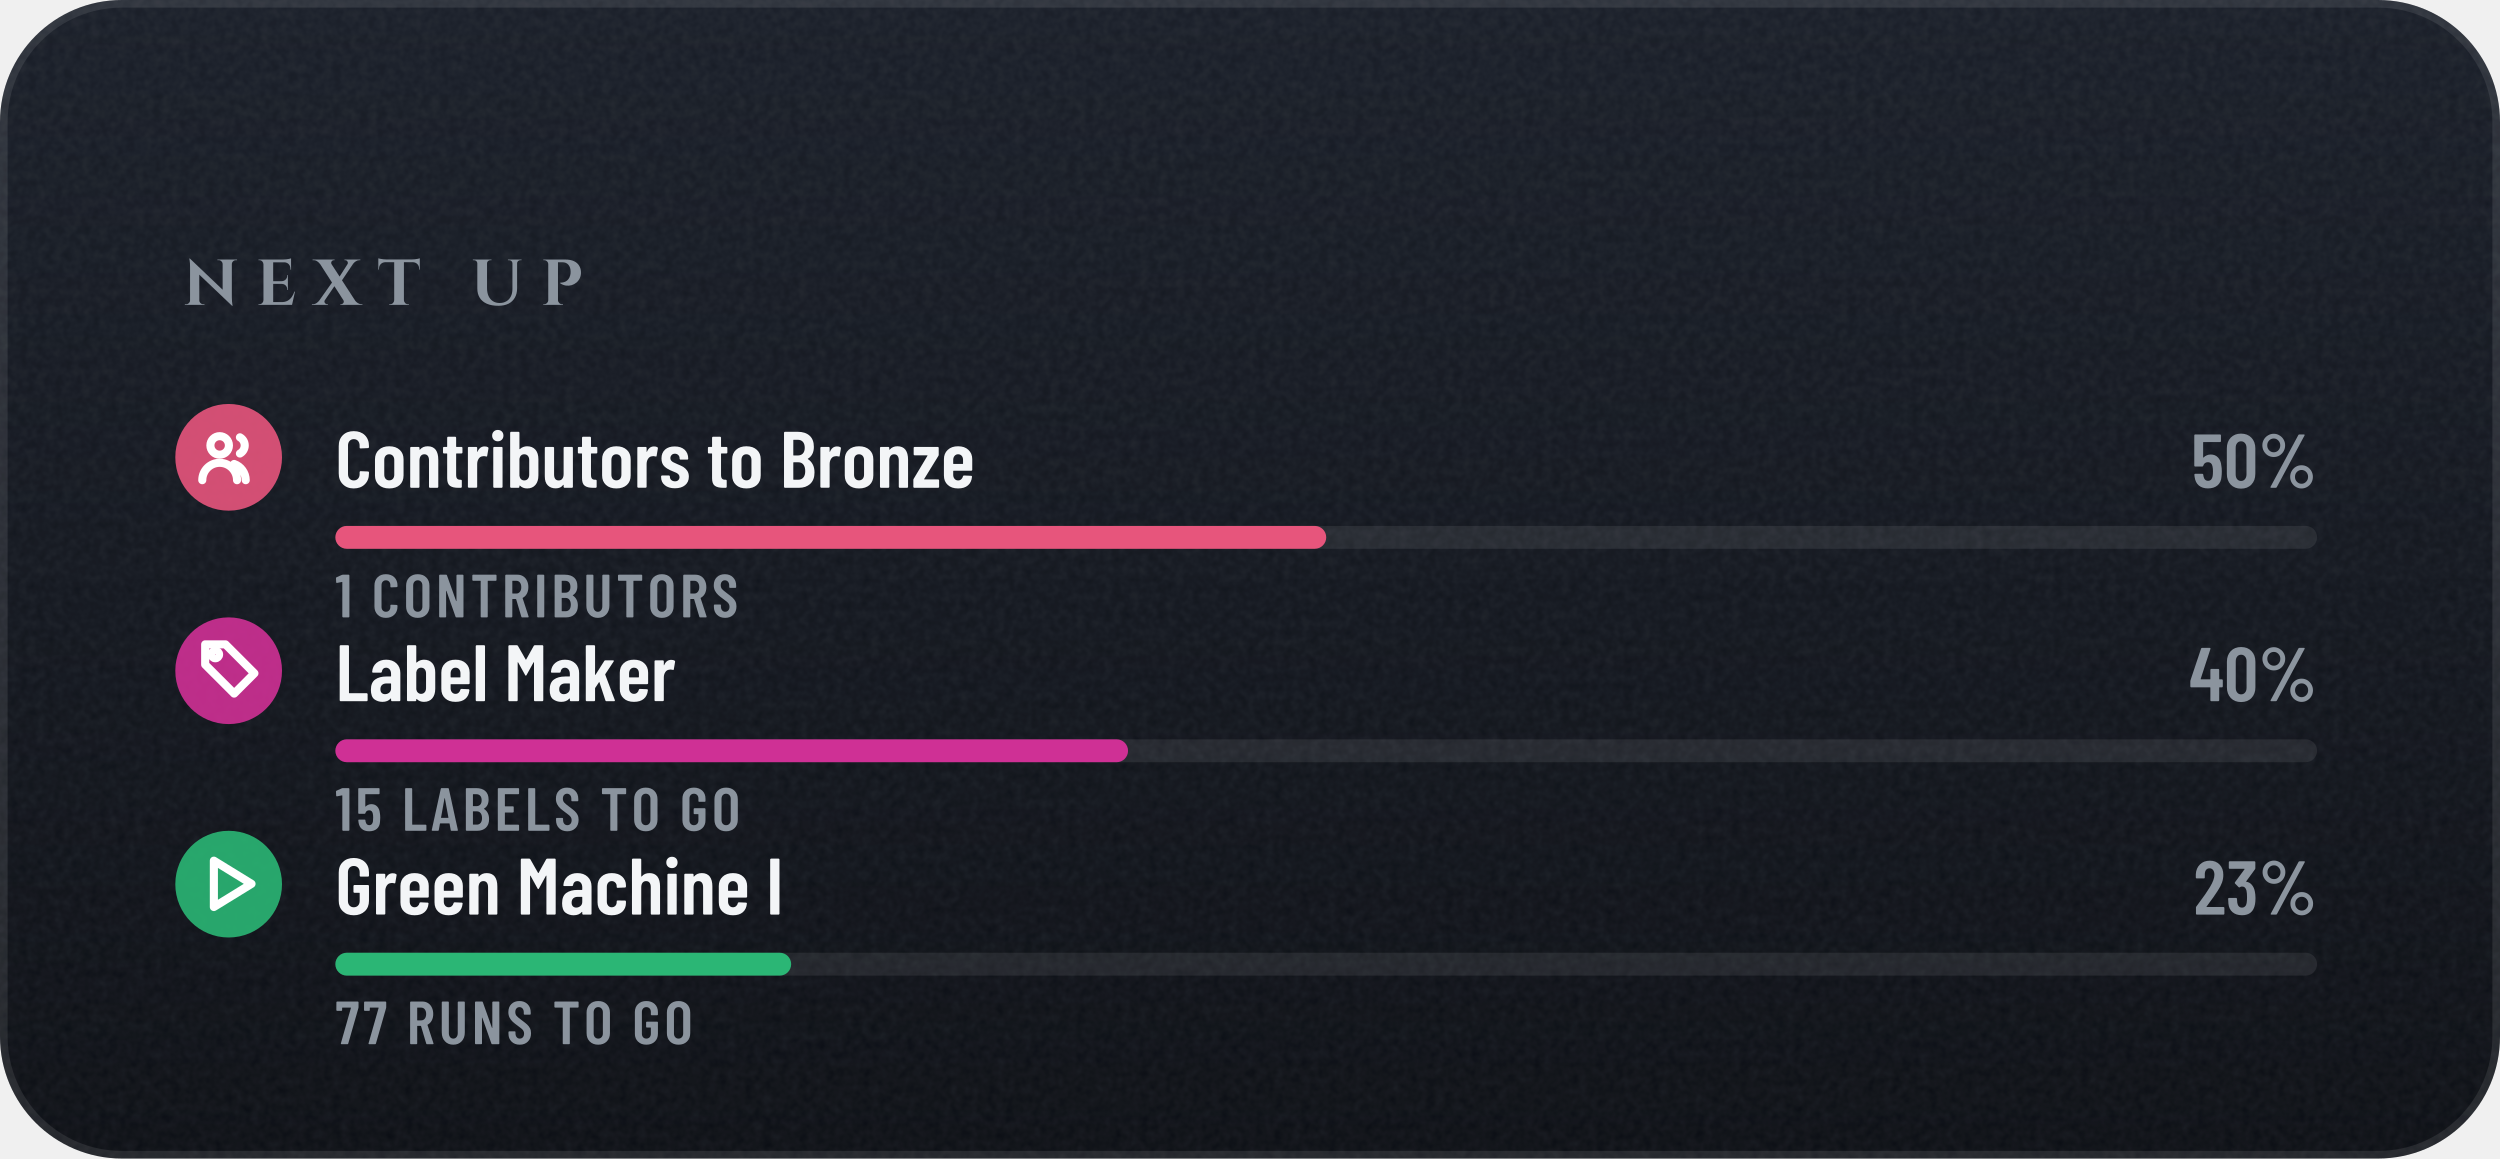
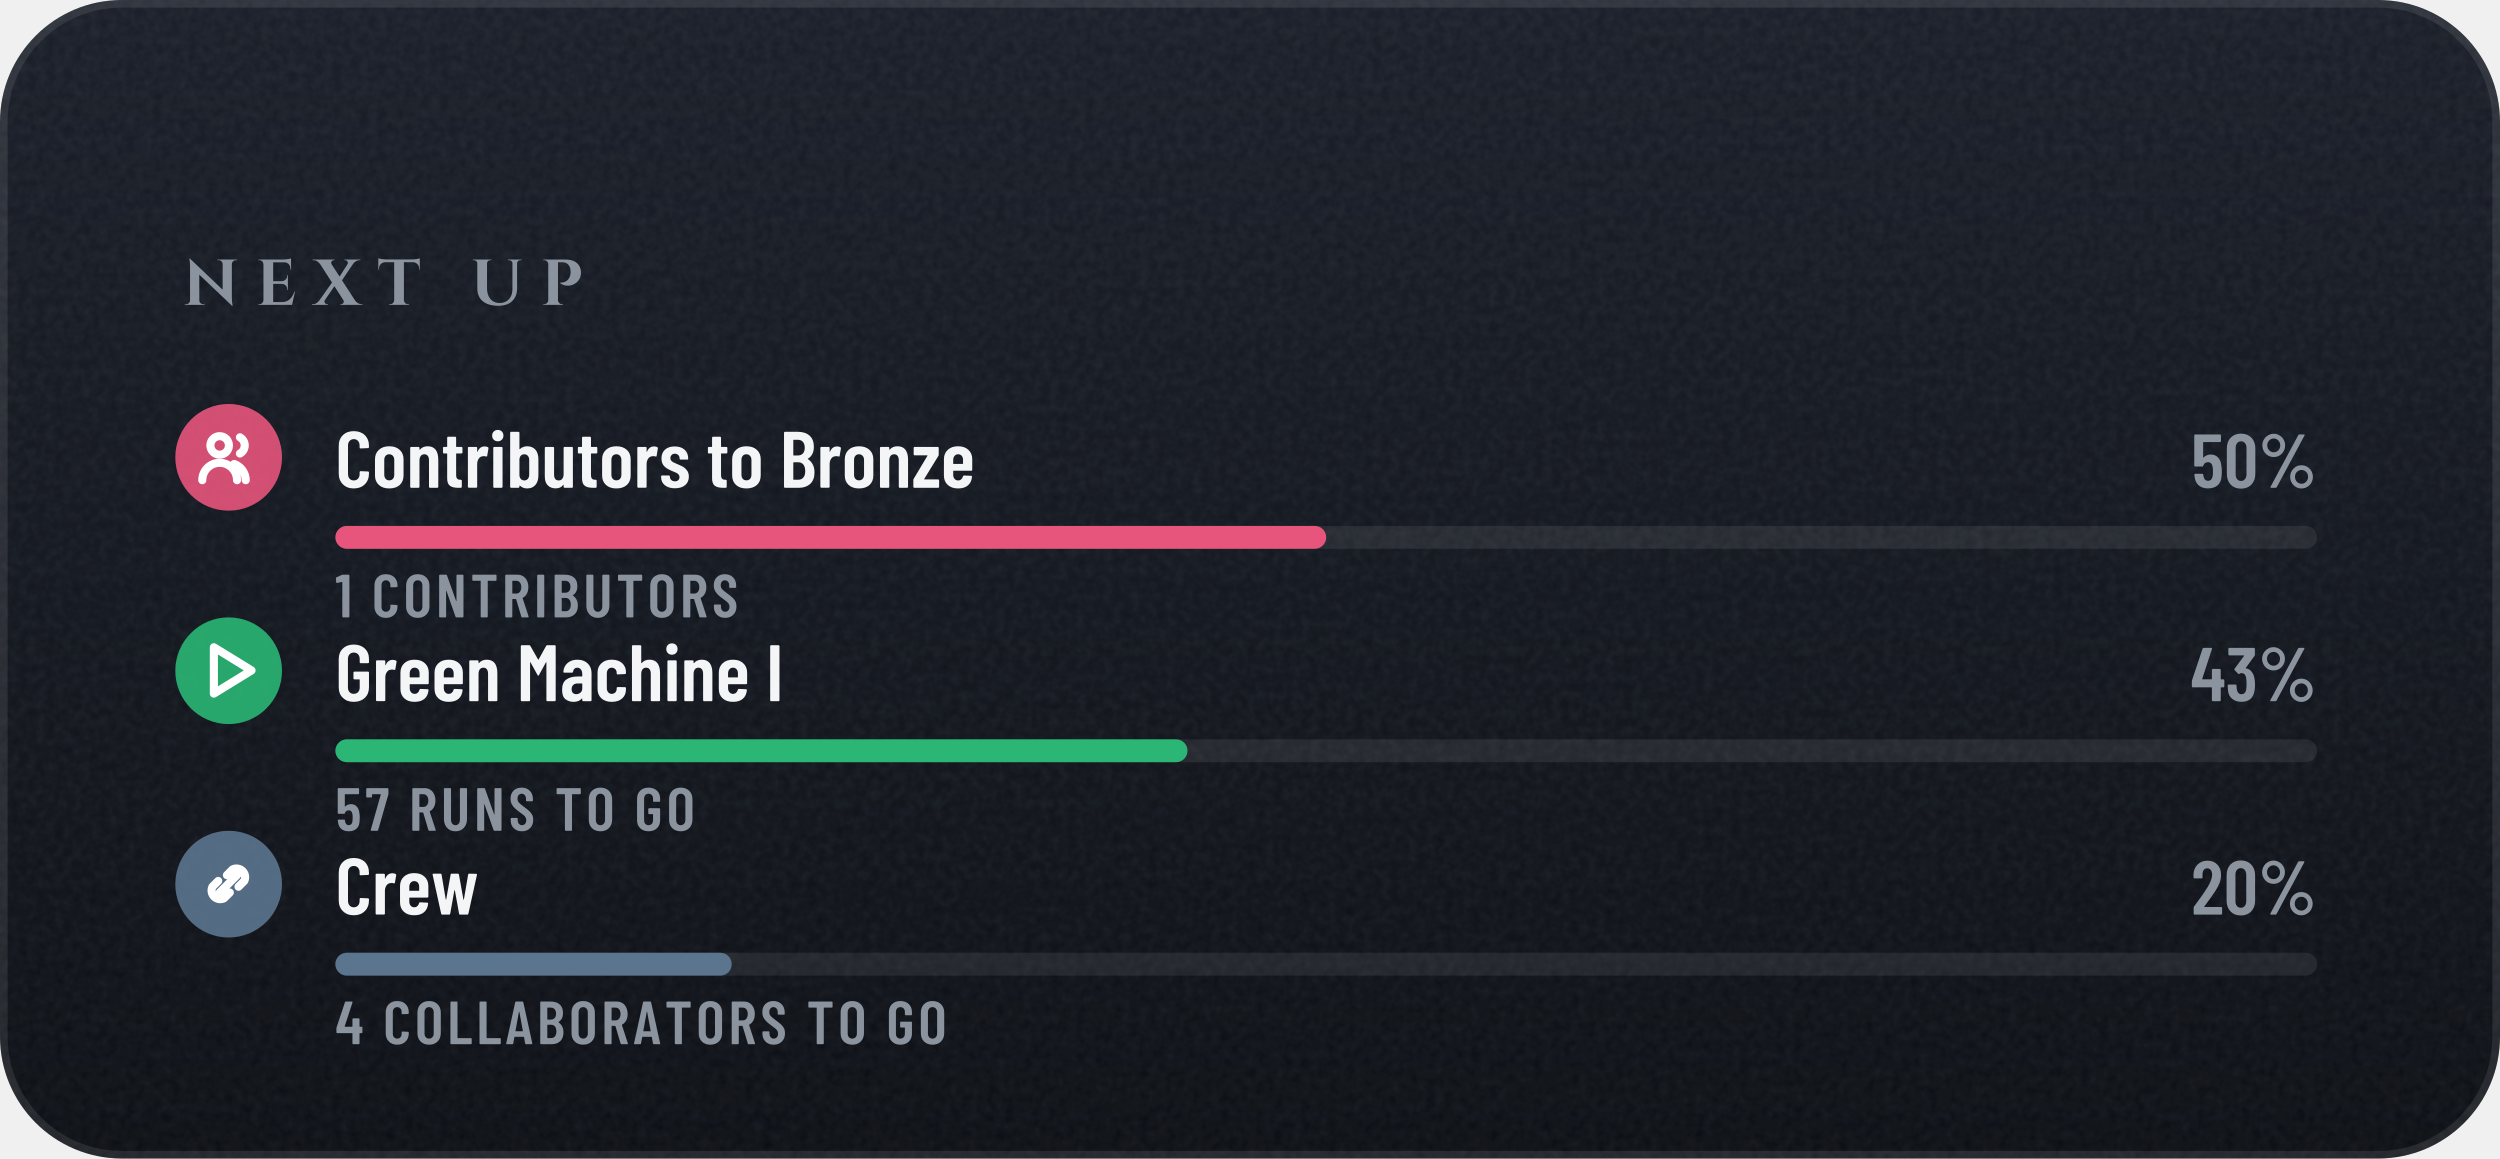
- <svg xmlns="http://www.w3.org/2000/svg" width="328" height="152" viewBox="0 0 328 152" role="img" aria-label="Next up: Contributors to Bronze 50%, Label Maker 40%, Green Machine I 23%">
+ <svg xmlns="http://www.w3.org/2000/svg" width="328" height="152" viewBox="0 0 328 152" role="img" aria-label="Next up: Contributors to Bronze 50%, Green Machine I 43%, Crew 20%">
  <defs>
    <linearGradient id="bg" x1="0" y1="0" x2="0" y2="1">
      <stop offset="0" stop-color="#171C26" />
      <stop offset="1" stop-color="#0A0D13" />
    </linearGradient>
    <clipPath id="card">
      <rect width="328" height="152" rx="16" />
    </clipPath>
    <filter id="grain" x="0" y="0" width="100%" height="100%">
      <feTurbulence type="fractalNoise" baseFrequency=".85" numOctaves="2" stitchTiles="stitch" />
      <feColorMatrix values="0 0 0 0 1 0 0 0 0 1 0 0 0 0 1 0 0 0 .07 0" />
    </filter>
    <radialGradient id="glow" cx=".5" cy=".5" r=".5">
      <stop offset="0" stop-color="#5A626D" stop-opacity="0" />
      <stop offset="1" stop-color="#5A626D" stop-opacity="0" />
    </radialGradient>
    <linearGradient id="mh" x1="0" y1="0" x2="1" y2="0">
      <stop offset="0" stop-color="#252A32" />
      <stop offset="0.2" stop-color="#3A414B" />
      <stop offset="0.4" stop-color="#838B96" />
      <stop offset="0.54" stop-color="#5A626D" />
      <stop offset="0.78" stop-color="#3A414B" />
      <stop offset="1" stop-color="#252A32" />
    </linearGradient>
    <linearGradient id="md" x1="0" y1="0" x2="1" y2="1">
      <stop offset="0" stop-color="#252A32" />
      <stop offset="0.2" stop-color="#3A414B" />
      <stop offset="0.4" stop-color="#838B96" />
      <stop offset="0.54" stop-color="#5A626D" />
      <stop offset="0.78" stop-color="#3A414B" />
      <stop offset="1" stop-color="#252A32" />
    </linearGradient>
    <linearGradient id="mdr" x1="1" y1="1" x2="0" y2="0">
      <stop offset="0" stop-color="#252A32" />
      <stop offset="0.2" stop-color="#3A414B" />
      <stop offset="0.4" stop-color="#838B96" />
      <stop offset="0.54" stop-color="#5A626D" />
      <stop offset="0.78" stop-color="#3A414B" />
      <stop offset="1" stop-color="#252A32" />
    </linearGradient>
    <linearGradient id="dia" x1="0" y1="0" x2="1" y2="0">
      <stop offset="0" stop-color="#6CCBFF" />
      <stop offset=".5" stop-color="#C4B2FF" />
      <stop offset="1" stop-color="#F29BDD" />
    </linearGradient>
    <linearGradient id="pb" x1="0" y1="0" x2="1" y2="0">
      <stop offset="0" stop-color="#8F5125" />
      <stop offset="1" stop-color="#F5C69A" />
    </linearGradient>
    <linearGradient id="shg" x1="0" y1="0" x2="1" y2="0">
      <stop offset="0" stop-color="#FFFFFF" stop-opacity="0" />
      <stop offset=".5" stop-color="#FFFFFF" stop-opacity=".6" />
      <stop offset="1" stop-color="#FFFFFF" stop-opacity="0" />
    </linearGradient>
  </defs>
  <g clip-path="url(#card)">
    <rect width="328" height="152" fill="url(#bg)" />
    <rect width="328" height="152" filter="url(#grain)" />
  </g>
  <rect x=".5" y=".5" width="327" height="151" rx="15.5" fill="none" stroke="#FFFFFF" stroke-opacity=".09" />
  <g transform="translate(24 40) scale(0.0085 -0.0085)" fill="#8B949E">
    <use href="#s78" x="0" />
    <use href="#s69" x="1124" />
    <use href="#s88" x="2015" />
    <use href="#s84" x="3002" />
    <use href="#s85" x="4437" />
    <use href="#s80" x="5517" />
  </g>
  <circle cx="30" cy="60" r="7" fill="#E7557C" fill-opacity=".9" />
  <g transform="translate(25.4 55.4) scale(0.38)" fill="none" stroke="#FFFFFF" stroke-width="2.8" stroke-linecap="round" stroke-linejoin="round">
    <circle cx="9" cy="8" r="3.2" />
    <path d="M3 20a6 6 0 0 1 12 0M16 5.2a3.2 3.2 0 0 1 0 5.6M18 20a6 6 0 0 0-4-5.6" />
  </g>
  <g transform="translate(44 64) scale(0.0105 -0.0105)" fill="#F3F5F7">
    <use href="#m67" x="0" />
    <use href="#m111" x="457" />
    <use href="#m110" x="889" />
    <use href="#m116" x="1328" />
    <use href="#m114" x="1610" />
    <use href="#m105" x="1923" />
    <use href="#m98" x="2138" />
    <use href="#m117" x="2575" />
    <use href="#m116" x="3013" />
    <use href="#m111" x="3295" />
    <use href="#m114" x="3727" />
    <use href="#m115" x="4040" />
    <use href="#m116" x="4638" />
    <use href="#m111" x="4920" />
    <use href="#m66" x="5552" />
    <use href="#m114" x="6014" />
    <use href="#m111" x="6327" />
    <use href="#m110" x="6759" />
    <use href="#m122" x="7198" />
    <use href="#m101" x="7566" />
  </g>
  <g transform="translate(287.5 64) scale(0.01 -0.01)" fill="#8B949E">
    <use href="#m53" x="0" />
    <use href="#m48" x="428" />
    <use href="#m37" x="878" />
  </g>
  <rect x="44" y="69" width="260" height="3" rx="1.5" fill="#FFFFFF" fill-opacity=".08" />
  <rect x="44" y="69" width="130" height="3" rx="1.5" fill="#E7557C" />
  <g transform="translate(44 81) scale(0.008 -0.008)" fill="#8B949E">
    <use href="#m49" x="0" />
    <use href="#m67" x="599" />
    <use href="#m79" x="1118" />
    <use href="#m78" x="1648" />
    <use href="#m84" x="2218" />
    <use href="#m82" x="2732" />
    <use href="#m73" x="3256" />
    <use href="#m66" x="3542" />
    <use href="#m85" x="4066" />
    <use href="#m84" x="4607" />
    <use href="#m79" x="5122" />
    <use href="#m82" x="5651" />
    <use href="#m83" x="6174" />
  </g>
-   <circle cx="30" cy="88" r="7" fill="#CF3095" fill-opacity=".9" />
+   <circle cx="30" cy="88" r="7" fill="#2BB675" fill-opacity=".9" />
  <g transform="translate(25.4 83.4) scale(0.38)" fill="none" stroke="#FFFFFF" stroke-width="2.8" stroke-linecap="round" stroke-linejoin="round">
-     <path d="M11 3H4v7l10 10 7-7z" />
-     <circle cx="7.5" cy="6.5" r="1.3" />
+     <path d="M7 4l13 8-13 8z" />
  </g>
  <g transform="translate(44 92) scale(0.0105 -0.0105)" fill="#F3F5F7">
-     <use href="#m76" x="0" />
-     <use href="#m97" x="415" />
-     <use href="#m98" x="849" />
-     <use href="#m101" x="1286" />
-     <use href="#m108" x="1712" />
-     <use href="#m77" x="2111" />
-     <use href="#m97" x="2649" />
-     <use href="#m107" x="3083" />
-     <use href="#m101" x="3516" />
-     <use href="#m114" x="3942" />
-   </g>
-   <g transform="translate(287.2 92) scale(0.01 -0.01)" fill="#8B949E">
-     <use href="#m52" x="0" />
-     <use href="#m48" x="459" />
-     <use href="#m37" x="909" />
-   </g>
-   <rect x="44" y="97" width="260" height="3" rx="1.5" fill="#FFFFFF" fill-opacity=".08" />
-   <rect x="44" y="97" width="104" height="3" rx="1.5" fill="#CF3095" />
-   <g transform="translate(44 109) scale(0.008 -0.008)" fill="#8B949E">
-     <use href="#m49" x="0" />
-     <use href="#m53" x="336" />
-     <use href="#m76" x="1090" />
-     <use href="#m65" x="1567" />
-     <use href="#m66" x="2086" />
-     <use href="#m69" x="2610" />
-     <use href="#m76" x="3108" />
-     <use href="#m83" x="3585" />
-     <use href="#m84" x="4344" />
-     <use href="#m79" x="4858" />
-     <use href="#m71" x="5650" />
-     <use href="#m79" x="6175" />
-   </g>
-   <circle cx="30" cy="116" r="7" fill="#2BB675" fill-opacity=".9" />
-   <g transform="translate(25.4 111.4) scale(0.38)" fill="none" stroke="#FFFFFF" stroke-width="2.8" stroke-linecap="round" stroke-linejoin="round">
-     <path d="M7 4l13 8-13 8z" />
-   </g>
-   <g transform="translate(44 120) scale(0.0105 -0.0105)" fill="#F3F5F7">
    <use href="#m71" x="0" />
    <use href="#m114" x="462" />
    <use href="#m101" x="775" />
    <use href="#m101" x="1201" />
    <use href="#m110" x="1627" />
    <use href="#m77" x="2266" />
    <use href="#m97" x="2804" />
    <use href="#m99" x="3238" />
    <use href="#m104" x="3660" />
    <use href="#m105" x="4099" />
    <use href="#m110" x="4314" />
    <use href="#m101" x="4753" />
    <use href="#m73" x="5379" />
  </g>
-   <g transform="translate(287.8 120) scale(0.01 -0.01)" fill="#8B949E">
+   <g transform="translate(287.4 92) scale(0.01 -0.01)" fill="#8B949E">
+     <use href="#m52" x="0" />
+     <use href="#m51" x="459" />
+     <use href="#m37" x="885" />
+   </g>
+   <rect x="44" y="97" width="260" height="3" rx="1.5" fill="#FFFFFF" fill-opacity=".08" />
+   <rect x="44" y="97" width="111.8" height="3" rx="1.5" fill="#2BB675" />
+   <g transform="translate(44 109) scale(0.008 -0.008)" fill="#8B949E">
+     <use href="#m53" x="0" />
+     <use href="#m55" x="490" />
+     <use href="#m82" x="1208" />
+     <use href="#m85" x="1731" />
+     <use href="#m78" x="2272" />
+     <use href="#m83" x="2841" />
+     <use href="#m84" x="3600" />
+     <use href="#m79" x="4114" />
+     <use href="#m71" x="4906" />
+     <use href="#m79" x="5431" />
+   </g>
+   <circle cx="30" cy="116" r="7" fill="#5B758F" fill-opacity=".9" />
+   <g transform="translate(25.4 111.4) scale(0.38)" fill="none" stroke="#FFFFFF" stroke-width="2.8" stroke-linecap="round" stroke-linejoin="round">
+     <path d="M9 15l6-6M8.5 11l-2 2a3 3 0 0 0 4 4l2-2M15.5 13l2-2a3 3 0 0 0-4-4l-2 2" />
+   </g>
+   <g transform="translate(44 120) scale(0.0105 -0.0105)" fill="#F3F5F7">
+     <use href="#m67" x="0" />
+     <use href="#m114" x="457" />
+     <use href="#m101" x="770" />
+     <use href="#m119" x="1196" />
+   </g>
+   <g transform="translate(287.5 120) scale(0.01 -0.01)" fill="#8B949E">
    <use href="#m50" x="0" />
-     <use href="#m51" x="425" />
-     <use href="#m37" x="851" />
+     <use href="#m48" x="425" />
+     <use href="#m37" x="875" />
  </g>
  <rect x="44" y="125" width="260" height="3" rx="1.5" fill="#FFFFFF" fill-opacity=".08" />
-   <rect x="44" y="125" width="59.8" height="3" rx="1.5" fill="#2BB675" />
+   <rect x="44" y="125" width="52" height="3" rx="1.5" fill="#5B758F" />
  <g transform="translate(44 137) scale(0.008 -0.008)" fill="#8B949E">
-     <use href="#m55" x="0" />
-     <use href="#m55" x="454" />
-     <use href="#m82" x="1172" />
-     <use href="#m85" x="1695" />
-     <use href="#m78" x="2236" />
-     <use href="#m83" x="2805" />
-     <use href="#m84" x="3564" />
-     <use href="#m79" x="4078" />
-     <use href="#m71" x="4870" />
-     <use href="#m79" x="5395" />
+     <use href="#m52" x="0" />
+     <use href="#m67" x="784" />
+     <use href="#m79" x="1304" />
+     <use href="#m76" x="1833" />
+     <use href="#m76" x="2310" />
+     <use href="#m65" x="2788" />
+     <use href="#m66" x="3306" />
+     <use href="#m79" x="3831" />
+     <use href="#m82" x="4360" />
+     <use href="#m65" x="4884" />
+     <use href="#m84" x="5402" />
+     <use href="#m79" x="5917" />
+     <use href="#m82" x="6446" />
+     <use href="#m83" x="6970" />
+     <use href="#m84" x="7729" />
+     <use href="#m79" x="8244" />
+     <use href="#m71" x="9036" />
+     <use href="#m79" x="9560" />
  </g>
  <defs>
    <path id="m37" d="M54 557Q54 598 74 633Q94 668 128 688Q163 709 204 709Q244 709 278 688Q313 668 333 633Q353 598 353 557Q353 515 333 480Q313 445 279 424Q245 404 204 404Q163 404 128 424Q94 445 74 480Q54 515 54 557ZM162 14 526 692Q530 700 541 700H599Q606 700 608 696Q610 692 607 686L243 8Q239 0 228 0H170Q163 0 161 4Q159 8 162 14ZM289 557Q289 594 264 620Q239 647 204 647Q168 647 143 621Q118 595 118 557Q118 519 143 492Q168 466 204 466Q240 466 264 492Q289 519 289 557ZM419 144Q419 185 439 220Q459 255 493 276Q527 296 568 296Q609 296 643 276Q677 255 697 220Q717 185 717 144Q717 102 697 67Q677 32 643 12Q609 -9 568 -9Q527 -9 493 12Q459 32 439 67Q419 102 419 144ZM654 144Q654 182 629 208Q604 234 568 234Q532 234 507 208Q482 182 482 144Q482 106 507 80Q532 53 568 53Q604 53 629 80Q654 106 654 144Z" />
    <path id="m48" d="M38 183V517Q38 604 89 658Q140 711 224 711Q309 711 360 658Q412 604 412 517V183Q412 96 360 42Q309 -11 224 -11Q140 -11 89 42Q38 96 38 183ZM296 176V524Q296 563 276 586Q257 610 224 610Q192 610 173 586Q154 563 154 524V176Q154 137 173 114Q192 90 224 90Q257 90 276 114Q296 137 296 176Z" />
    <path id="m49" d="M122 700H218Q223 700 226 696Q230 693 230 688V12Q230 7 226 4Q223 0 218 0H126Q121 0 118 4Q114 7 114 12V576Q114 578 112 580Q111 582 109 581L27 565H24Q13 565 13 576L10 643Q10 653 18 657L107 697Q114 700 122 700Z" />
    <path id="m50" d="M173 100H392Q397 100 400 96Q404 93 404 88V12Q404 7 400 4Q397 0 392 0H43Q38 0 34 4Q31 7 31 12V92Q31 101 36 107L75 160Q114 212 152 266Q189 320 215 363Q273 459 273 522Q273 562 256 585Q238 608 209 608Q180 608 163 586Q146 563 147 526V487Q147 482 144 478Q140 475 135 475H41Q36 475 32 478Q29 482 29 487V530Q33 610 84 659Q134 708 214 708Q293 708 342 656Q390 605 390 521Q390 471 373 422Q356 373 319 317Q294 277 260 229Q225 181 214 166Q184 126 170 106Q168 104 169 102Q170 100 173 100Z" />
    <path id="m51" d="M387 218Q387 169 380 134Q368 66 326 29Q283 -8 210 -8Q134 -8 86 32Q38 73 32 143Q30 165 28 207Q28 219 40 219H132Q144 219 144 207Q146 173 148 156Q153 125 169 108Q185 92 210 92Q234 92 250 108Q266 123 271 152Q276 182 276 230Q276 281 269 315Q263 341 248 355Q233 369 210 369Q195 369 183 360Q177 356 174 356Q172 356 166 360L119 408Q115 412 115 417Q115 421 118 425L243 595Q245 597 244 599Q242 601 239 601H49Q44 601 40 604Q37 608 37 613V688Q37 693 40 696Q44 700 49 700H373Q378 700 382 696Q385 693 385 688V609Q385 602 380 594L266 438Q262 432 268 431Q309 426 338 392Q368 358 378 307Q387 267 387 218Z" />
    <path id="m52" d="M443 275V194Q443 189 440 186Q436 182 431 182H401Q396 182 396 177V12Q396 7 392 4Q389 0 384 0H292Q287 0 284 4Q280 7 280 12V177Q280 182 275 182H29Q24 182 20 186Q17 189 17 194V259Q17 268 19 274L158 690Q161 700 171 700H271Q277 700 280 696Q283 693 281 686L153 293Q152 287 157 287H275Q280 287 280 292V412Q280 417 284 420Q287 424 292 424H384Q389 424 392 420Q396 417 396 412V292Q396 287 401 287H431Q436 287 440 284Q443 280 443 275Z" />
    <path id="m53" d="M400 216Q400 175 396 146Q391 72 344 32Q297 -8 219 -8Q145 -8 99 30Q53 68 43 144L40 172Q40 184 52 184H144Q156 184 157 172Q157 166 159 154Q171 92 219 92Q244 92 260 108Q275 124 280 153Q284 178 284 217Q284 254 278 281Q273 307 258 322Q242 336 219 336Q171 336 157 290Q154 279 144 279H51Q46 279 42 282Q39 286 39 291V688Q39 693 42 696Q46 700 51 700H377Q382 700 386 696Q389 693 389 688V612Q389 607 386 604Q382 600 377 600H160Q155 600 155 595V400Q155 397 157 396Q159 396 161 398Q178 416 202 426Q227 437 254 437Q314 437 350 398Q387 360 394 290Q400 259 400 216Z" />
    <path id="m55" d="M90 13 255 594Q257 600 251 600H116Q111 600 111 595V559Q111 554 108 550Q104 547 99 547H28Q23 547 20 550Q16 554 16 559L17 688Q17 693 20 696Q24 700 29 700H368Q373 700 376 696Q380 693 380 688V607Q380 603 378 593L211 10Q208 0 197 0H100Q87 0 90 13Z" />
    <path id="m65" d="M325 11 306 116Q306 121 300 121H154Q148 121 148 116L129 11Q128 0 116 0H25Q11 0 14 13L162 689Q164 700 175 700H281Q292 700 294 689L442 13V9Q442 0 431 0H338Q326 0 325 11ZM171 212H282Q288 212 287 217L229 533Q228 536 226 536Q224 536 223 533L166 217Q165 212 171 212Z" />
    <path id="m66" d="M242 0H66Q61 0 58 4Q54 7 54 12V688Q54 693 58 696Q61 700 66 700H224Q319 700 373 652Q427 604 427 512Q427 409 354 365Q349 362 352 359Q391 334 413 292Q435 250 435 192Q435 100 382 50Q328 0 242 0ZM170 595V409Q170 404 175 404H226Q267 404 290 429Q313 454 313 500Q313 548 290 574Q267 600 226 600H175Q170 600 170 595ZM319 208Q319 260 296 290Q273 319 233 319H175Q170 319 170 314V106Q170 101 175 101H233Q273 101 296 129Q319 157 319 208Z" />
    <path id="m67" d="M42 180V521Q42 607 94 658Q145 708 230 708Q316 708 368 658Q420 607 420 521V509Q420 504 416 500Q413 496 408 496L315 492Q303 492 303 504V529Q303 564 283 586Q263 608 230 608Q198 608 178 586Q158 564 158 529V171Q158 136 178 114Q198 92 230 92Q263 92 283 114Q303 136 303 171V196Q303 201 306 204Q310 208 315 208L408 204Q413 204 416 200Q420 197 420 192V180Q420 95 368 44Q316 -8 230 -8Q145 -8 94 44Q42 95 42 180Z" />
-     <path id="m69" d="M391 600H175Q170 600 170 595V406Q170 401 175 401H303Q308 401 312 398Q315 394 315 389V312Q315 307 312 304Q308 300 303 300H175Q170 300 170 295V105Q170 100 175 100H391Q396 100 400 96Q403 93 403 88V12Q403 7 400 4Q396 0 391 0H66Q61 0 58 4Q54 7 54 12V688Q54 693 58 696Q61 700 66 700H391Q396 700 400 696Q403 693 403 688V612Q403 607 400 604Q396 600 391 600Z" />
    <path id="m71" d="M42 173V527Q42 609 94 658Q145 708 230 708Q315 708 368 658Q420 609 420 526V487Q420 482 416 478Q413 475 408 475H316Q311 475 308 478Q304 482 304 487V528Q304 564 284 586Q263 608 230 608Q197 608 177 586Q157 564 157 528V172Q157 136 177 114Q197 92 230 92Q263 92 284 114Q304 136 304 172V268Q304 273 299 273H238Q233 273 230 276Q226 280 226 285V358Q226 363 230 366Q233 370 238 370H408Q413 370 416 366Q420 363 420 358V173Q420 91 368 42Q315 -8 230 -8Q145 -8 94 42Q42 91 42 173Z" />
    <path id="m73" d="M54 12V688Q54 693 58 696Q61 700 66 700H158Q163 700 166 696Q170 693 170 688V12Q170 7 166 4Q163 0 158 0H66Q61 0 58 4Q54 7 54 12Z" />
    <path id="m76" d="M54 12V688Q54 693 58 696Q61 700 66 700H158Q163 700 166 696Q170 693 170 688V105Q170 100 175 100H391Q396 100 400 96Q403 93 403 88V12Q403 7 400 4Q396 0 391 0H66Q61 0 58 4Q54 7 54 12Z" />
    <path id="m77" d="M383 700H475Q480 700 484 696Q487 693 487 688V12Q487 7 484 4Q480 0 475 0H383Q378 0 374 4Q371 7 371 12V484Q371 488 369 488Q367 488 365 485L278 327Q273 319 269 319Q265 319 260 327L173 485Q171 488 169 488Q167 488 167 484V12Q167 7 164 4Q160 0 155 0H63Q58 0 54 4Q51 7 51 12V688Q51 693 54 696Q58 700 63 700H155Q165 700 170 692L267 521Q270 517 273 521L368 692Q373 700 383 700Z" />
    <path id="m78" d="M350 700H441Q446 700 450 696Q453 693 453 688V12Q453 7 450 4Q446 0 441 0H336Q326 0 323 10L174 434Q173 437 170 436Q168 436 168 433L169 12Q169 7 166 4Q162 0 157 0H66Q61 0 58 4Q54 7 54 12V688Q54 693 58 696Q61 700 66 700H169Q179 700 182 690L332 269Q333 266 336 266Q338 267 338 270V688Q338 693 342 696Q345 700 350 700Z" />
    <path id="m79" d="M42 182V518Q42 604 94 656Q147 708 233 708Q319 708 372 656Q425 604 425 518V182Q425 96 372 44Q319 -8 233 -8Q147 -8 94 44Q42 96 42 182ZM309 177V523Q309 561 288 584Q267 608 233 608Q199 608 178 584Q158 561 158 523V177Q158 139 178 116Q199 92 233 92Q267 92 288 116Q309 139 309 177Z" />
    <path id="m82" d="M318 10 233 297Q231 301 228 301H175Q170 301 170 296V12Q170 7 166 4Q163 0 158 0H66Q61 0 58 4Q54 7 54 12V688Q54 693 58 696Q61 700 66 700H254Q307 700 348 674Q388 649 410 602Q433 556 433 496Q433 434 409 389Q385 344 342 321Q338 320 339 315L437 14Q438 12 438 9Q438 0 427 0H331Q321 0 318 10ZM170 595V396Q170 391 175 391H236Q272 391 294 419Q317 447 317 495Q317 543 294 572Q272 600 236 600H175Q170 600 170 595Z" />
    <path id="m83" d="M34 173V199Q34 204 38 208Q41 211 46 211H137Q142 211 146 208Q149 204 149 199V179Q149 140 168 116Q188 92 219 92Q250 92 270 114Q290 137 290 174Q290 200 279 219Q268 238 248 255Q228 272 184 304Q134 340 104 368Q73 396 52 436Q32 475 32 527Q32 610 82 659Q132 708 214 708Q297 708 348 656Q399 605 399 520V496Q399 491 396 488Q392 484 387 484H297Q292 484 288 488Q285 491 285 496V522Q285 561 266 584Q246 608 214 608Q184 608 165 586Q146 565 146 527Q146 491 166 466Q187 441 247 397Q308 352 339 324Q370 295 387 261Q404 227 404 180Q404 95 353 44Q302 -8 219 -8Q136 -8 85 42Q34 92 34 173Z" />
    <path id="m84" d="M425 688V612Q425 607 422 604Q418 600 413 600H286Q281 600 281 595V12Q281 7 278 4Q274 0 269 0H177Q172 0 168 4Q165 7 165 12V595Q165 600 160 600H40Q35 600 32 604Q28 607 28 612V688Q28 693 32 696Q35 700 40 700H413Q418 700 422 696Q425 693 425 688Z" />
    <path id="m85" d="M50 194V688Q50 693 54 696Q57 700 62 700H154Q159 700 162 696Q166 693 166 688V182Q166 142 186 117Q206 92 239 92Q272 92 292 117Q312 142 312 182V688Q312 693 316 696Q319 700 324 700H416Q421 700 424 696Q428 693 428 688V194Q428 103 376 48Q324 -8 239 -8Q153 -8 102 48Q50 103 50 194Z" />
    <path id="m97" d="M397 352V12Q397 7 394 4Q390 0 385 0H293Q288 0 284 4Q281 7 281 12V31Q281 34 279 35Q277 36 275 33Q240 -8 173 -8Q116 -8 72 24Q29 57 29 143Q29 233 82 271Q134 309 224 309H276Q281 309 281 314V340Q281 376 263 398Q245 419 218 419Q197 419 183 406Q169 392 166 369Q165 357 153 357H56Q44 357 45 369Q50 437 98 478Q147 519 220 519Q299 519 348 473Q397 427 397 352ZM281 160V217Q281 222 276 222H224Q190 222 169 204Q148 185 148 150Q148 119 164 104Q180 88 205 88Q235 88 258 107Q281 126 281 160Z" />
    <path id="m98" d="M399 357V154Q399 80 362 36Q325 -8 258 -8Q204 -8 168 27Q166 29 164 28Q162 27 162 24V12Q162 7 158 4Q155 0 150 0H58Q53 0 50 4Q46 7 46 12V688Q46 693 50 696Q53 700 58 700H150Q155 700 158 696Q162 693 162 688V486Q162 483 164 482Q167 482 170 486Q189 503 212 511Q236 519 258 519Q324 519 362 476Q399 433 399 357ZM222 419Q198 419 182 404Q166 388 162 362V149Q166 123 182 108Q198 92 222 92Q250 92 267 112Q284 131 284 163V348Q284 380 267 400Q250 419 222 419Z" />
    <path id="m99" d="M38 155V357Q38 430 86 474Q133 519 215 519Q297 519 345 476Q393 432 393 365V351Q393 346 390 342Q386 339 381 339L289 335Q277 335 277 347V357Q277 382 260 400Q242 419 215 419Q188 419 171 399Q154 379 154 348V163Q154 132 171 112Q188 92 215 92Q242 92 260 110Q277 129 277 155V165Q277 170 280 174Q284 177 289 177L381 176Q386 176 390 172Q393 169 393 164V146Q393 77 345 34Q297 -8 215 -8Q133 -8 86 36Q38 80 38 155Z" />
    <path id="m101" d="M380 213H159Q154 213 154 208V163Q154 132 171 112Q188 92 215 92Q238 92 254 106Q271 121 276 144Q279 154 289 154L378 150Q383 150 386 146Q390 143 389 137Q382 67 338 30Q294 -8 215 -8Q133 -8 86 36Q38 79 38 154V357Q38 430 86 474Q133 519 215 519Q297 519 344 474Q392 430 392 357V225Q392 220 388 216Q385 213 380 213ZM154 348V303Q154 298 159 298H272Q277 298 277 303V348Q277 380 260 400Q243 419 215 419Q188 419 171 399Q154 379 154 348Z" />
    <path id="m104" d="M397 352V12Q397 7 394 4Q390 0 385 0H293Q288 0 284 4Q281 7 281 12V343Q281 379 266 399Q251 419 223 419Q194 419 178 398Q162 377 162 340V12Q162 7 158 4Q155 0 150 0H58Q53 0 50 4Q46 7 46 12V688Q46 693 50 696Q53 700 58 700H150Q155 700 158 696Q162 693 162 688V479Q162 476 164 476Q167 475 170 479Q204 519 265 519Q330 519 364 476Q397 432 397 352Z" />
    <path id="m105" d="M36 652Q36 683 56 703Q76 723 107 723Q138 723 158 703Q177 683 177 652Q177 621 157 601Q137 581 107 581Q76 581 56 601Q36 621 36 652ZM50 12V499Q50 504 54 508Q57 511 62 511H154Q159 511 162 508Q166 504 166 499V12Q166 7 162 4Q159 0 154 0H62Q57 0 54 4Q50 7 50 12Z" />
-     <path id="m107" d="M46 12V688Q46 693 50 696Q53 700 58 700H150Q155 700 158 696Q162 693 162 688V332Q162 328 164 328Q166 328 168 331L277 503Q281 511 291 511H387Q394 511 396 506Q398 502 394 496L290 339Q288 335 289 332L409 14Q410 12 410 9Q410 0 399 0H304Q294 0 291 10L217 236Q216 239 214 240Q212 240 211 237L164 167Q162 163 162 161V12Q162 7 158 4Q155 0 150 0H58Q53 0 50 4Q46 7 46 12Z" />
-     <path id="m108" d="M42 12V688Q42 693 46 696Q49 700 54 700H146Q151 700 154 696Q158 693 158 688V12Q158 7 154 4Q151 0 146 0H54Q49 0 46 4Q42 7 42 12Z" />
    <path id="m110" d="M397 352V12Q397 7 394 4Q390 0 385 0H293Q288 0 284 4Q281 7 281 12V343Q281 379 266 399Q251 419 223 419Q194 419 178 398Q162 377 162 340V12Q162 7 158 4Q155 0 150 0H58Q53 0 50 4Q46 7 46 12V499Q46 504 50 508Q53 511 58 511H150Q155 511 158 508Q162 504 162 499V479Q162 476 164 476Q167 475 170 479Q204 519 265 519Q330 519 364 476Q397 432 397 352Z" />
    <path id="m111" d="M38 155V356Q38 430 86 474Q134 519 216 519Q299 519 347 474Q395 430 395 356V155Q395 80 348 36Q300 -8 216 -8Q133 -8 86 36Q38 80 38 155ZM279 164V348Q279 379 262 399Q244 419 216 419Q188 419 171 400Q154 380 154 348V164Q154 132 171 112Q188 93 216 93Q244 93 262 112Q279 132 279 164Z" />
    <path id="m114" d="M297 507Q305 502 303 492L287 399Q286 387 273 392Q259 396 247 396Q235 396 225 393Q197 389 180 362Q162 334 162 296V13Q162 8 158 4Q155 1 150 1H58Q53 1 50 4Q46 8 46 13V499Q46 504 50 508Q53 511 58 511H150Q155 511 158 508Q162 504 162 499V453Q162 449 164 448Q166 448 167 452Q194 517 255 517Q282 517 297 507Z" />
    <path id="m115" d="M30 135V142Q30 147 34 150Q37 154 42 154H128Q133 154 136 150Q140 147 140 142V137Q140 113 158 97Q177 81 204 81Q230 81 245 96Q260 111 260 134Q260 154 247 168Q234 181 219 188Q204 195 165 211Q108 233 72 267Q35 301 35 368Q35 438 80 478Q124 517 200 517Q278 517 324 476Q369 434 369 364Q369 359 366 356Q362 352 357 352H273Q268 352 264 356Q261 359 261 364V370Q261 394 244 410Q228 426 203 426Q177 426 162 410Q146 393 146 370Q146 351 158 338Q170 325 185 318Q200 310 235 295Q277 278 306 262Q334 245 356 214Q377 184 377 139Q377 72 330 33Q283 -6 203 -6Q124 -6 77 32Q30 70 30 135Z" />
    <path id="m116" d="M248 429H186Q181 429 181 424V162Q181 127 194 114Q207 100 233 101H240Q245 101 248 98Q252 94 252 89V12Q252 7 248 4Q245 0 240 0H206Q138 0 104 25Q69 50 69 119V424Q69 429 64 429H29Q24 429 20 432Q17 436 17 441V499Q17 504 20 508Q24 511 29 511H64Q69 511 69 516V626Q69 631 72 634Q76 638 81 638H169Q174 638 178 634Q181 631 181 626V516Q181 511 186 511H248Q253 511 256 508Q260 504 260 499V441Q260 436 256 432Q253 429 248 429Z" />
    <path id="m117" d="M289 511H381Q386 511 390 508Q393 504 393 499V12Q393 7 390 4Q386 0 381 0H289Q284 0 280 4Q277 7 277 12V34Q277 37 275 38Q273 39 271 36Q242 -7 178 -7Q117 -7 80 30Q42 66 42 142V499Q42 504 46 508Q49 511 54 511H146Q151 511 154 508Q158 504 158 499V167Q158 92 216 92Q245 92 261 114Q277 135 277 172V499Q277 504 280 508Q284 511 289 511Z" />
+     <path id="m119" d="M126 11 19 499V503Q19 512 30 512H118Q130 512 131 501L183 190Q184 187 186 187Q188 187 189 190L244 501Q245 512 257 512H335Q347 512 348 501L404 189Q405 186 407 186Q409 186 410 189L463 501Q464 512 476 512L563 510Q576 510 573 497L466 11Q464 0 453 0H363Q351 0 350 11L297 303Q296 306 294 306Q292 306 291 303L239 11Q238 0 226 0H139Q128 0 126 11Z" />
    <path id="m122" d="M24 12V97Q24 105 28 112L200 400Q203 406 197 406H40Q35 406 32 410Q28 413 28 418V499Q28 504 32 508Q35 511 40 511H329Q334 511 338 508Q341 504 341 499V414Q341 406 337 399L160 111Q157 105 163 105H334Q339 105 342 102Q346 98 346 93V12Q346 7 342 4Q339 0 334 0H36Q31 0 28 4Q24 7 24 12Z" />
    <path id="s69" d="M606 205 560 0H42V10H55Q81 10 100 28Q118 47 119 73V627Q118 653 100 672Q81 690 55 690H42V700H423Q445 700 470 703Q494 706 515 710Q536 714 545 718V543H535V555Q535 601 508 629Q484 653 447 657H269V366H401Q438 367 462 392Q486 416 486 453V460H496V230H486V238Q486 275 462 299Q438 323 401 324H269V43H400Q450 43 488 62Q526 82 553 118Q580 155 596 205Z" />
    <path id="s78" d="M108 715 613 234V629Q612 655 594 672Q577 690 551 690H532V700H835V690H817Q792 690 774 672Q756 655 755 629V114Q755 77 758 48Q761 18 764 2L767 -14H758L252 467L253 71Q253 46 271 28Q289 10 314 10H333V0H30V10H49Q74 10 92 28Q110 46 110 71V590Q110 646 104 681L98 715Z" />
    <path id="s80" d="M122 73V627Q122 653 103 672Q84 690 58 690H46L45 700H379Q465 700 518 675Q572 650 598 606Q625 563 627 508Q629 457 610 415Q591 373 558 345Q525 317 482 304Q440 292 394 298Q349 305 306 333V343H319Q331 343 350 347Q370 351 392 362Q413 373 432 396Q451 419 461 457Q465 470 466 486Q468 503 467 517Q466 581 432 620Q399 658 338 658H272V73Q273 47 292 28Q310 10 336 10H349V0H45V10H58Q84 10 102 28Q121 47 122 73Z" />
    <path id="s84" d="M654 719V544L644 545V556Q644 603 616 630Q589 658 542 659H409V73Q410 47 428 28Q447 10 473 10H486V0H182V10H195Q221 10 240 28Q258 47 259 73V659H125Q79 658 52 630Q24 603 24 556V545L14 544V719Q24 715 44 711Q65 707 90 704Q115 701 136 701H532Q554 701 578 704Q603 707 624 711Q645 715 654 719Z" />
    <path id="s85" d="M326 700V690H310Q288 690 272 676Q257 662 257 640V260Q257 189 280 137Q304 85 348 57Q391 29 451 29Q512 29 556 56Q601 82 625 131Q649 180 649 247V640Q649 662 634 676Q618 690 596 690H580V700H790V690H774Q752 690 736 676Q721 662 721 640V253Q721 171 686 111Q652 51 588 18Q523 -14 432 -14Q326 -14 253 18Q180 51 144 110Q107 170 107 252V640Q107 662 92 676Q76 690 54 690H38V700Z" />
    <path id="s88" d="M462 72 323 288 174 70Q166 57 170 44Q173 29 185 20Q197 10 210 10H223V0H-24V10H-10Q22 10 48 28Q72 45 88 65L286 345L102 631H101Q85 654 58 672Q32 690 0 690H-14V700H326V690H314Q300 690 288 680Q277 671 274 656Q271 642 279 628L403 437L525 628Q534 642 530 656Q527 671 516 680Q505 690 491 690H479L478 700H724V690H710Q679 690 653 672Q629 656 613 636L440 379L646 62Q661 43 684 28Q711 10 742 10H756V0H415V10H428Q448 10 462 30Q475 50 462 72Z" />
  </defs>
</svg>
